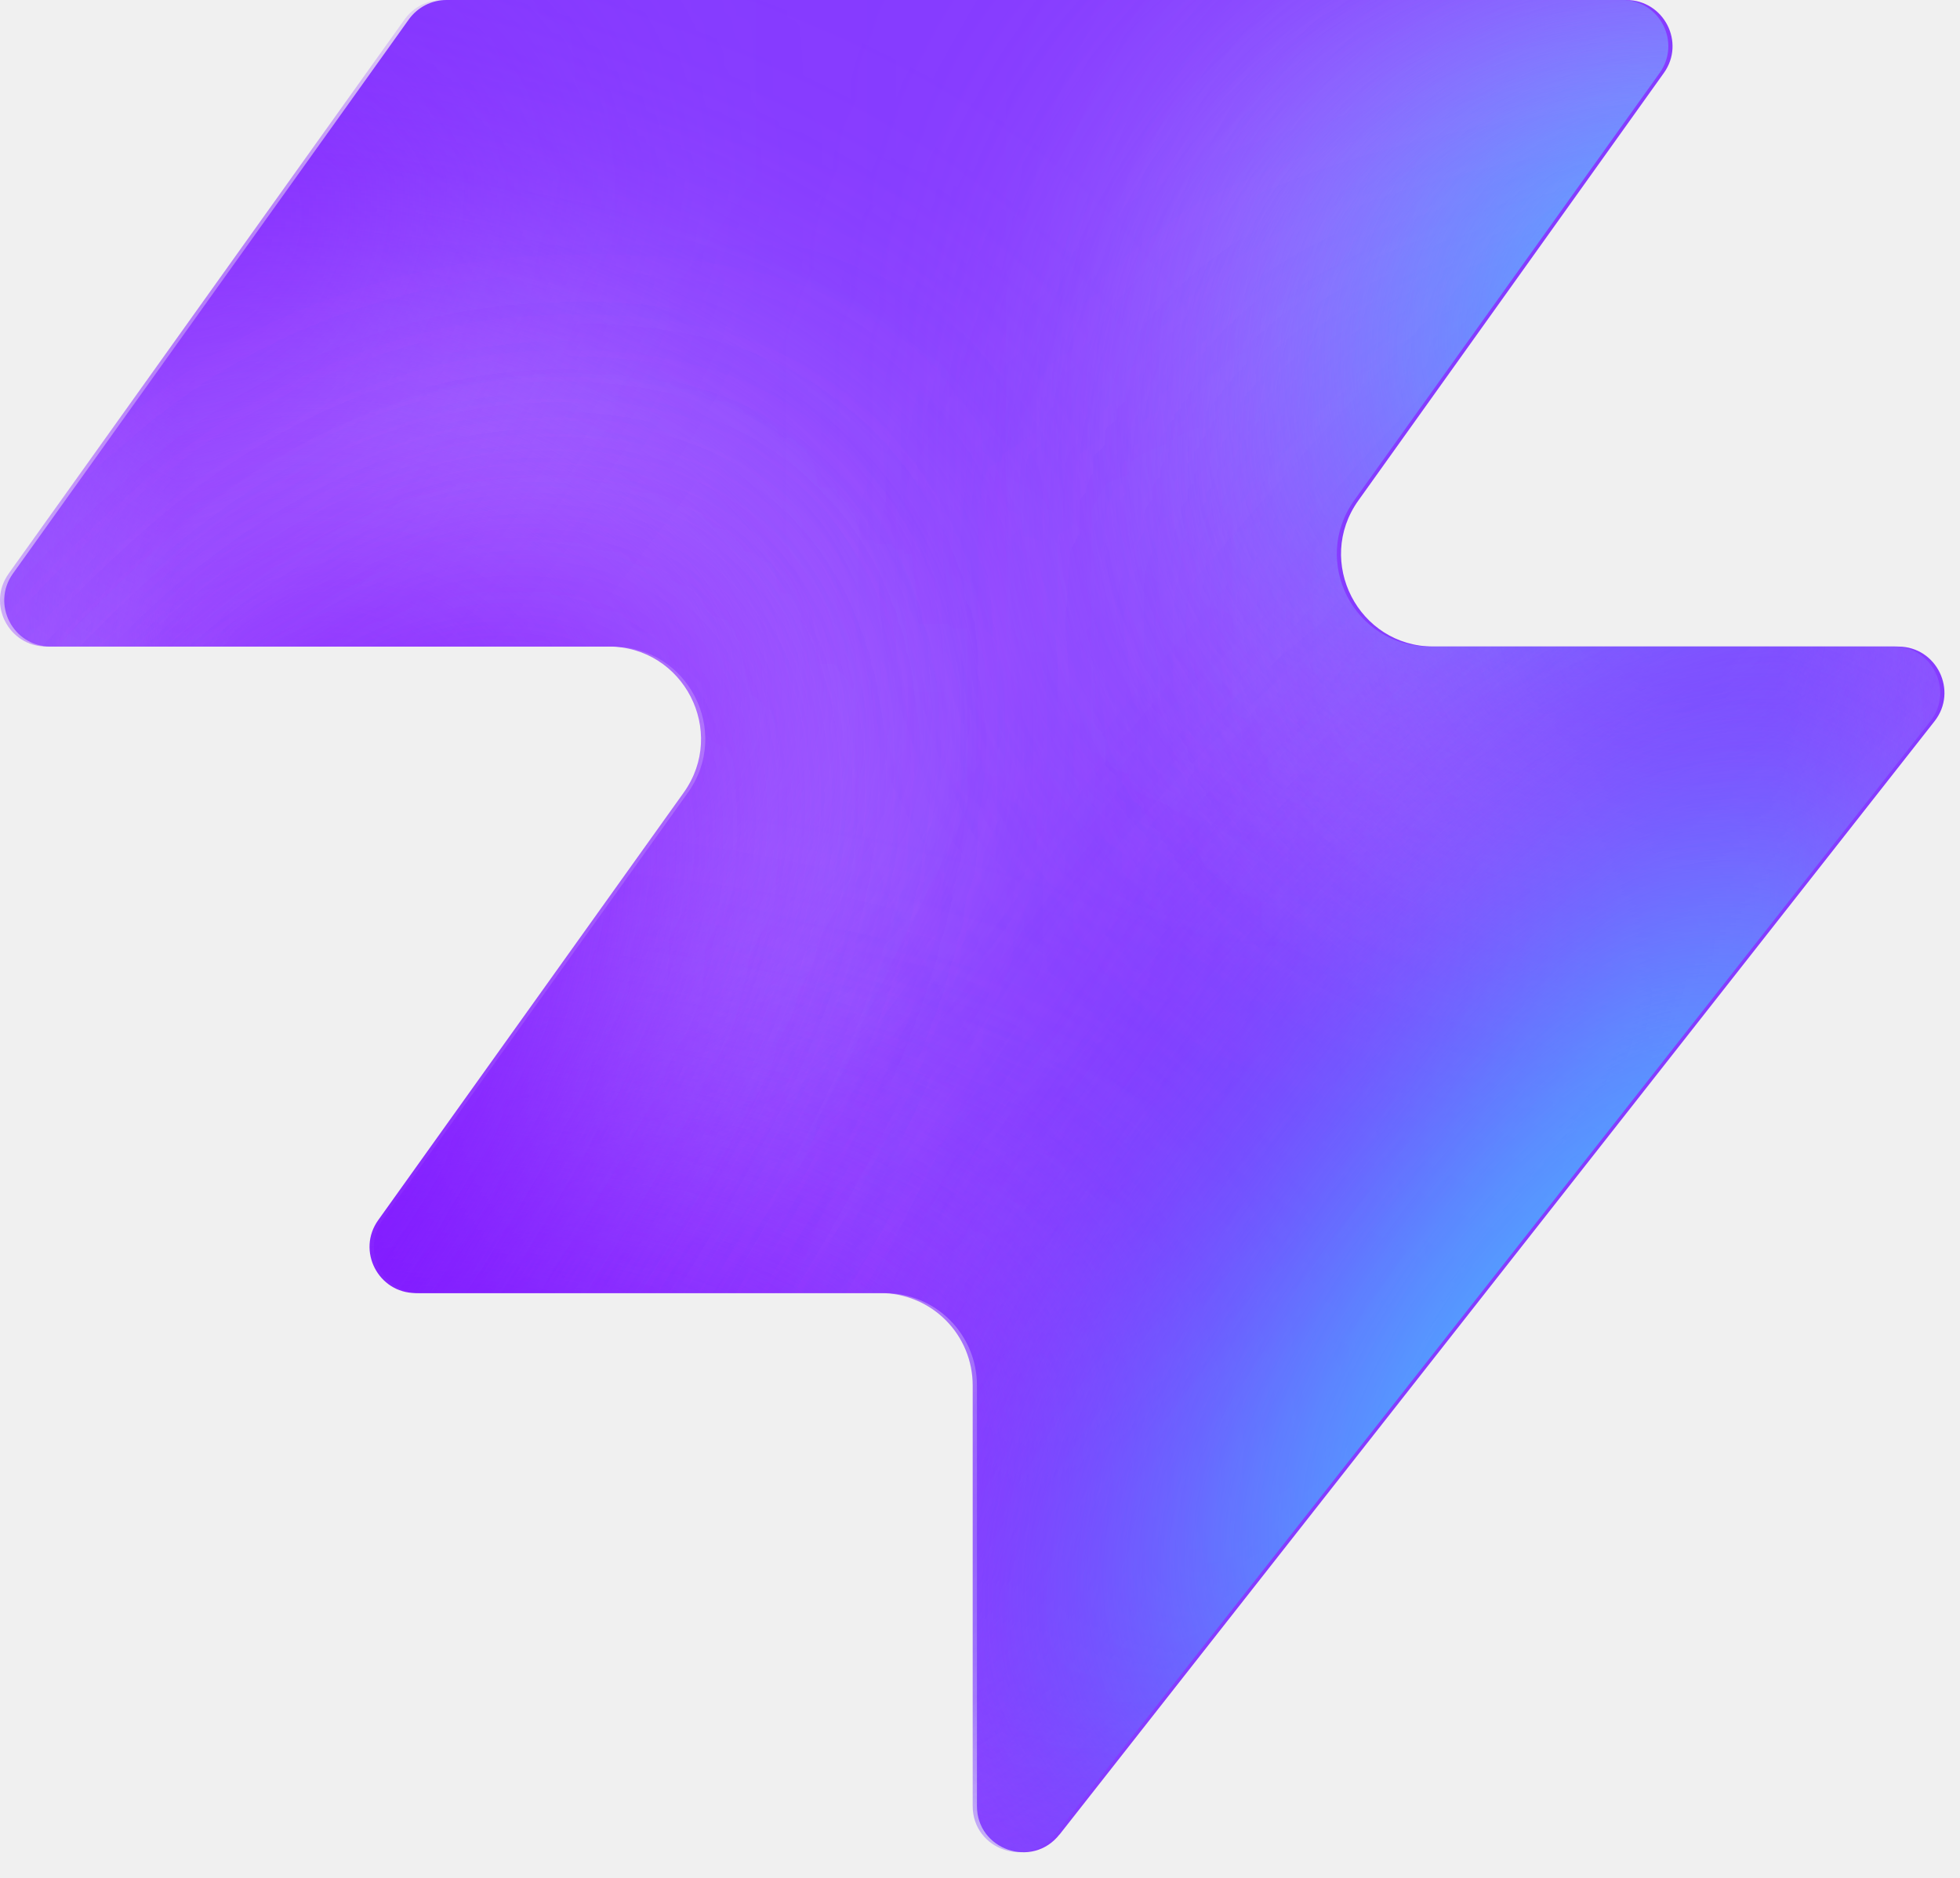
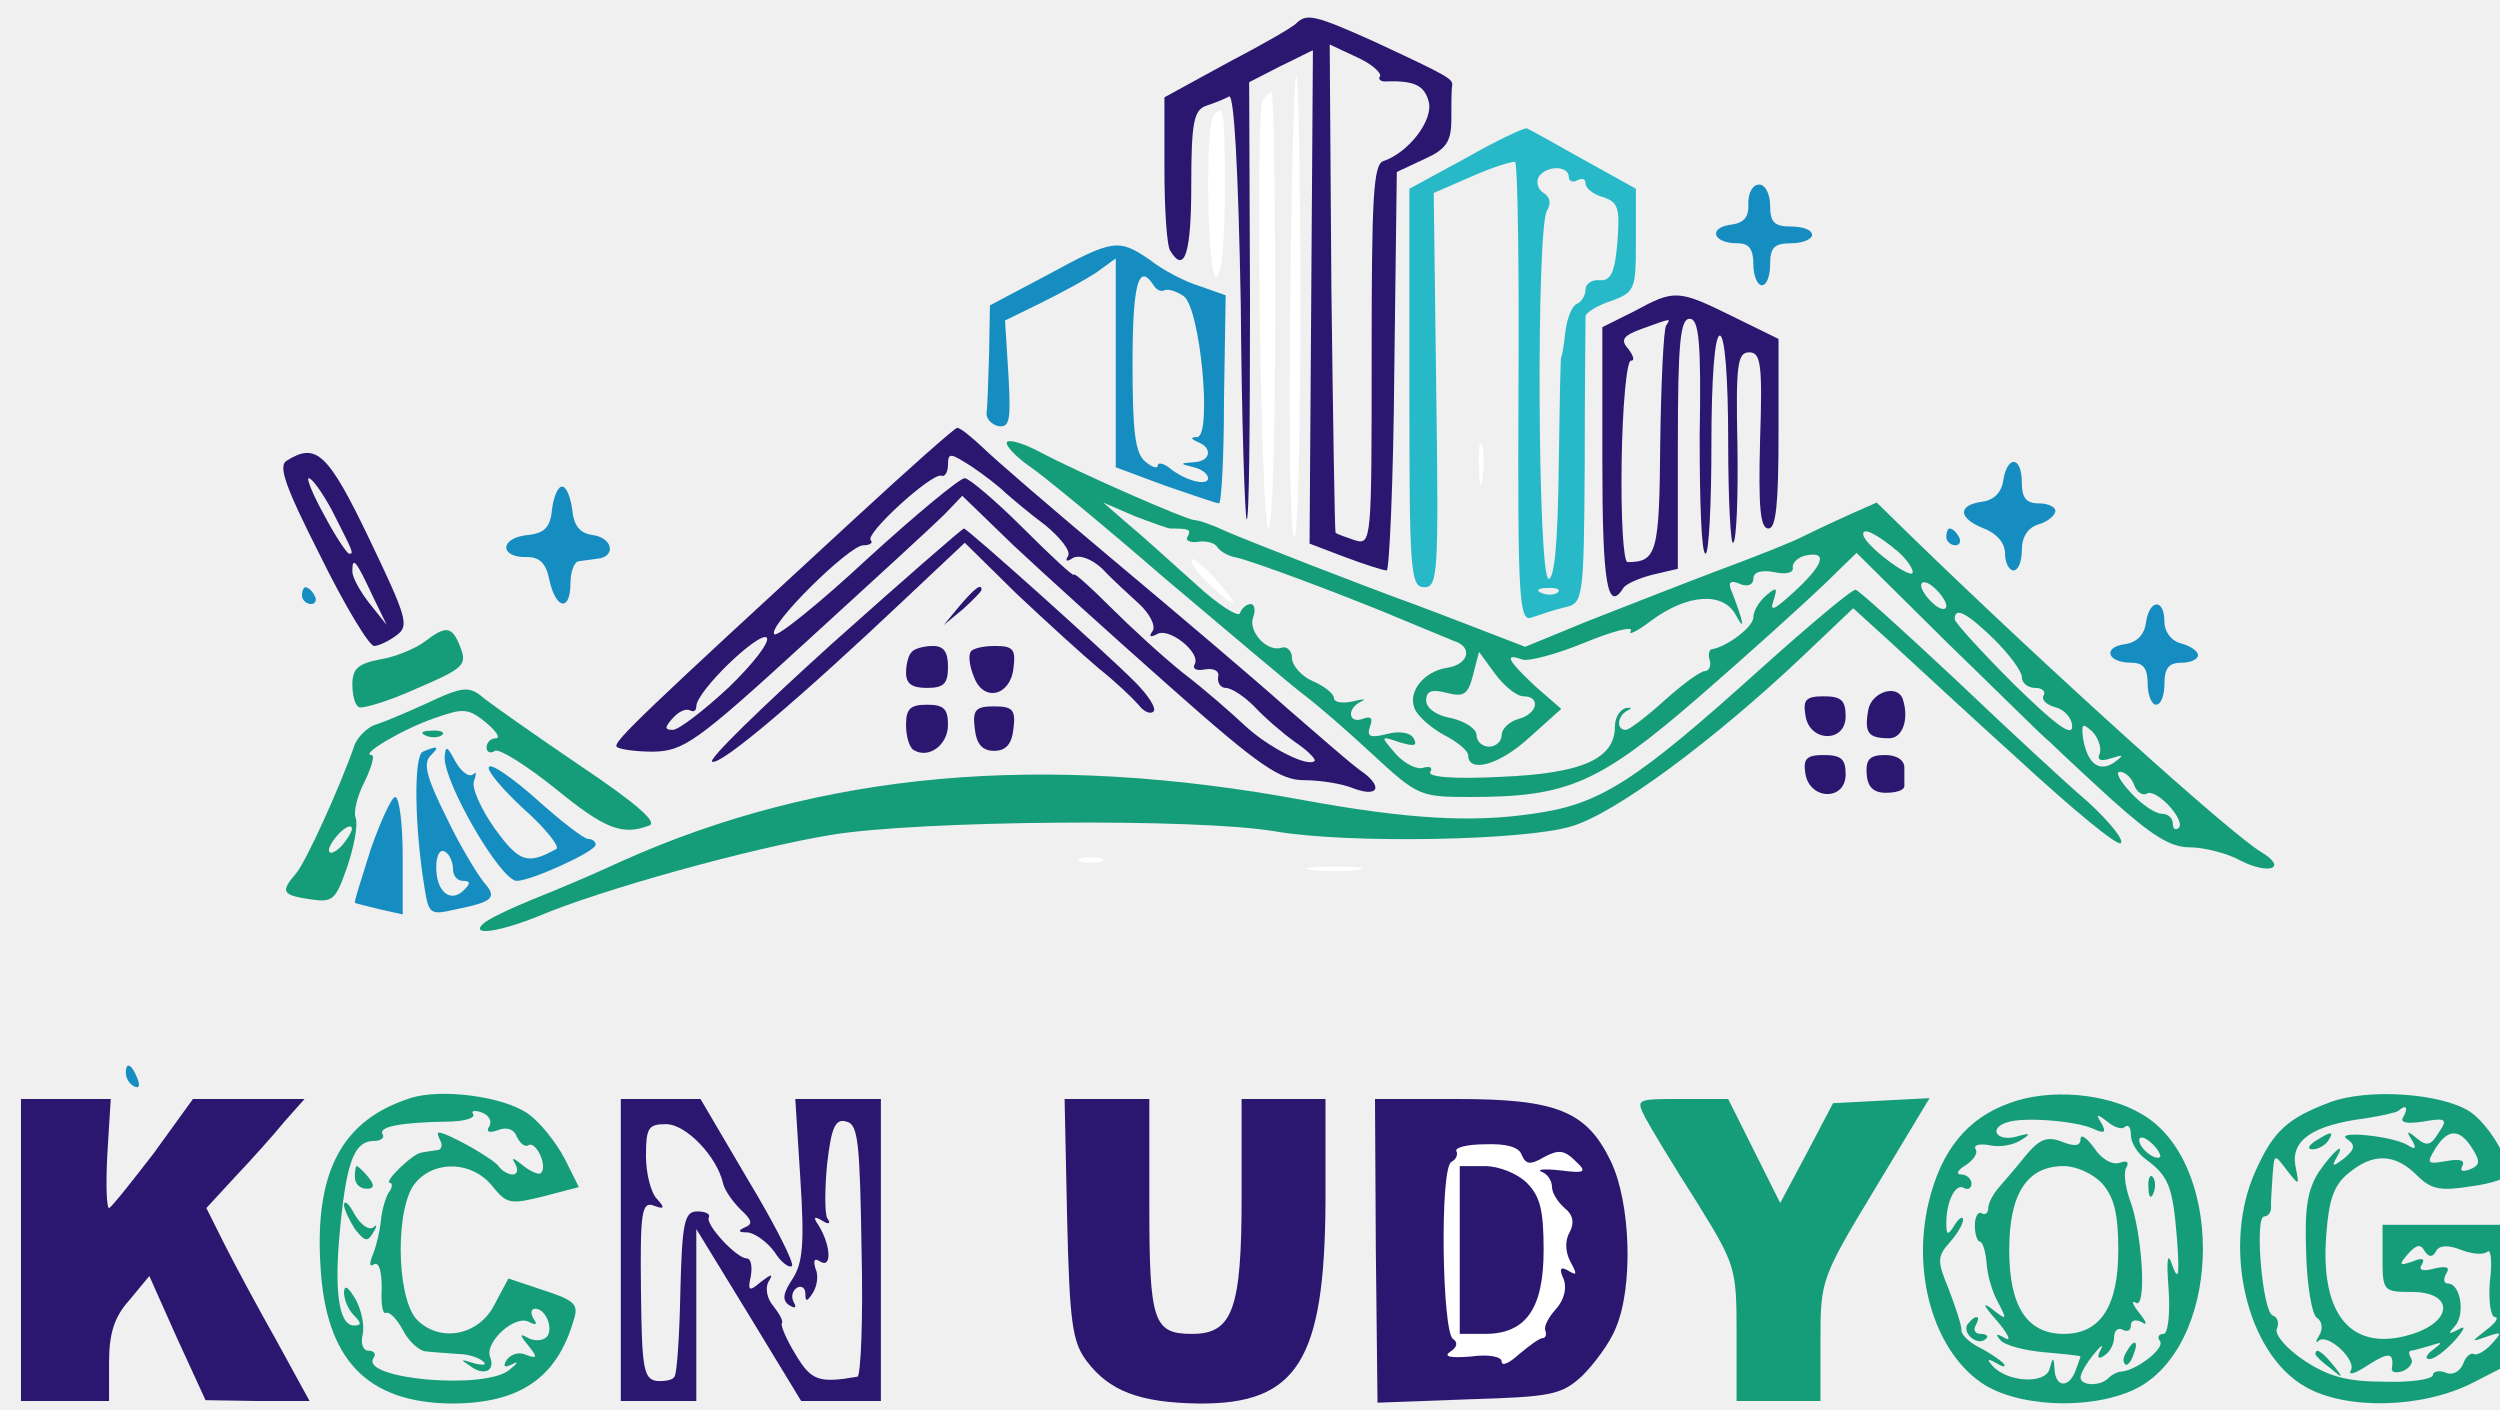
- <svg xmlns="http://www.w3.org/2000/svg" width="48" height="46" fill="none" viewBox="0 0 48 46">
-   <path fill="#863bff" d="M25.946 44.938c-.664.845-2.021.375-2.021-.698V33.937a2.26 2.26 0 0 0-2.262-2.262H10.287c-.92 0-1.456-1.04-.92-1.788l7.48-10.471c1.07-1.497 0-3.578-1.842-3.578H1.237c-.92 0-1.456-1.04-.92-1.788L10.013.474c.214-.297.556-.474.92-.474h28.894c.92 0 1.456 1.04.92 1.788l-7.48 10.471c-1.07 1.498 0 3.579 1.842 3.579h11.377c.943 0 1.473 1.088.89 1.83L25.947 44.94z" style="fill:#863bff;fill:color(display-p3 .525 .23 1);fill-opacity:1" />
-   <mask id="a" width="48" height="46" x="0" y="0" maskUnits="userSpaceOnUse" style="mask-type:alpha">
-     <path fill="#000" d="M25.842 44.938c-.664.844-2.021.375-2.021-.698V33.937a2.26 2.26 0 0 0-2.262-2.262H10.183c-.92 0-1.456-1.04-.92-1.788l7.48-10.471c1.07-1.498 0-3.579-1.842-3.579H1.133c-.92 0-1.456-1.04-.92-1.787L9.91.473c.214-.297.556-.474.92-.474h28.894c.92 0 1.456 1.04.92 1.788l-7.48 10.471c-1.07 1.498 0 3.578 1.842 3.578h11.377c.943 0 1.473 1.088.89 1.832L25.843 44.94z" style="fill:#000;fill-opacity:1" />
-   </mask>
-   <g mask="url(#a)">
-     <g filter="url(#b)">
-       <ellipse cx="5.508" cy="14.704" fill="#ede6ff" rx="5.508" ry="14.704" style="fill:#ede6ff;fill:color(display-p3 .927 .903 1);fill-opacity:1" transform="matrix(.00324 1 1 -.00324 -4.47 31.516)" />
-     </g>
-     <g filter="url(#c)">
-       <ellipse cx="10.399" cy="29.851" fill="#ede6ff" rx="10.399" ry="29.851" style="fill:#ede6ff;fill:color(display-p3 .927 .903 1);fill-opacity:1" transform="matrix(.00324 1 1 -.00324 -39.328 7.883)" />
-     </g>
-     <g filter="url(#d)">
-       <ellipse cx="5.508" cy="30.487" fill="#7e14ff" rx="5.508" ry="30.487" style="fill:#7e14ff;fill:color(display-p3 .492 .077 1);fill-opacity:1" transform="rotate(89.814 -25.913 -14.639)scale(1 -1)" />
-     </g>
-     <g filter="url(#e)">
-       <ellipse cx="5.508" cy="30.599" fill="#7e14ff" rx="5.508" ry="30.599" style="fill:#7e14ff;fill:color(display-p3 .492 .077 1);fill-opacity:1" transform="rotate(89.814 -32.644 -3.334)scale(1 -1)" />
-     </g>
-     <g filter="url(#f)">
-       <ellipse cx="5.508" cy="30.599" fill="#7e14ff" rx="5.508" ry="30.599" style="fill:#7e14ff;fill:color(display-p3 .492 .077 1);fill-opacity:1" transform="matrix(.00324 1 1 -.00324 -34.34 30.47)" />
-     </g>
-     <g filter="url(#g)">
-       <ellipse cx="14.072" cy="22.078" fill="#ede6ff" rx="14.072" ry="22.078" style="fill:#ede6ff;fill:color(display-p3 .927 .903 1);fill-opacity:1" transform="rotate(93.35 24.506 48.493)scale(-1 1)" />
-     </g>
-     <g filter="url(#h)">
-       <ellipse cx="3.47" cy="21.501" fill="#7e14ff" rx="3.47" ry="21.501" style="fill:#7e14ff;fill:color(display-p3 .492 .077 1);fill-opacity:1" transform="rotate(89.009 28.708 47.59)scale(-1 1)" />
-     </g>
-     <g filter="url(#i)">
-       <ellipse cx="3.47" cy="21.501" fill="#7e14ff" rx="3.47" ry="21.501" style="fill:#7e14ff;fill:color(display-p3 .492 .077 1);fill-opacity:1" transform="rotate(89.009 28.708 47.59)scale(-1 1)" />
-     </g>
-     <g filter="url(#j)">
-       <ellipse cx=".387" cy="8.972" fill="#7e14ff" rx="4.407" ry="29.108" style="fill:#7e14ff;fill:color(display-p3 .492 .077 1);fill-opacity:1" transform="rotate(39.51 .387 8.972)" />
-     </g>
-     <g filter="url(#k)">
-       <ellipse cx="47.523" cy="-6.092" fill="#7e14ff" rx="4.407" ry="29.108" style="fill:#7e14ff;fill:color(display-p3 .492 .077 1);fill-opacity:1" transform="rotate(37.892 47.523 -6.092)" />
-     </g>
-     <g filter="url(#l)">
-       <ellipse cx="41.412" cy="6.333" fill="#47bfff" rx="5.971" ry="9.665" style="fill:#47bfff;fill:color(display-p3 .28 .748 1);fill-opacity:1" transform="rotate(37.892 41.412 6.333)" />
-     </g>
-     <g filter="url(#m)">
-       <ellipse cx="-1.879" cy="38.332" fill="#7e14ff" rx="4.407" ry="29.108" style="fill:#7e14ff;fill:color(display-p3 .492 .077 1);fill-opacity:1" transform="rotate(37.892 -1.88 38.332)" />
-     </g>
-     <g filter="url(#n)">
-       <ellipse cx="-1.879" cy="38.332" fill="#7e14ff" rx="4.407" ry="29.108" style="fill:#7e14ff;fill:color(display-p3 .492 .077 1);fill-opacity:1" transform="rotate(37.892 -1.88 38.332)" />
-     </g>
-     <g filter="url(#o)">
-       <ellipse cx="35.651" cy="29.907" fill="#7e14ff" rx="4.407" ry="29.108" style="fill:#7e14ff;fill:color(display-p3 .492 .077 1);fill-opacity:1" transform="rotate(37.892 35.651 29.907)" />
-     </g>
-     <g filter="url(#p)">
-       <ellipse cx="38.418" cy="32.4" fill="#47bfff" rx="5.971" ry="15.297" style="fill:#47bfff;fill:color(display-p3 .28 .748 1);fill-opacity:1" transform="rotate(37.892 38.418 32.4)" />
-     </g>
+ <svg xmlns="http://www.w3.org/2000/svg" version="1.0" width="298" height="168" viewBox="68 52 298 168" preserveAspectRatio="xMidYMid meet">
+   <g transform="translate(0,262) scale(0.1,-0.1)" fill="#2B176F" stroke="none">
+     <path d="M2226 2073 c-4 -5 -41 -26 -83 -48 l-75 -41 0 -86 c0 -48 3 -92 7 -97 17 -28 25 -3 25 78 0 75 3 90 18 95 9 3 22 8 27 11 6 3 11 -84 14 -248 1 -138 5 -254 7 -256 3 -3 4 113 4 258 l-1 263 37 19 c21 10 38 19 39 19 0 0 -1 -132 -2 -294 l-2 -294 42 -16 c24 -9 46 -16 50 -16 3 0 8 107 9 238 l3 237 32 15 c27 12 33 21 33 48 0 17 0 35 1 40 1 8 -4 11 -92 52 -71 32 -81 34 -93 23z m99 -64 c-3 -3 1 -7 8 -6 33 1 45 -5 50 -24 6 -22 -24 -61 -54 -71 -12 -4 -14 -43 -14 -231 0 -222 0 -227 -20 -221 -11 4 -21 7 -23 9 -1 1 -3 133 -5 292 l-2 290 32 -15 c18 -8 30 -19 28 -23z" fill="#2B176F" />
+     <path d="M2218 1735 c-2 -151 0 -275 5 -275 4 0 7 124 7 275 0 151 -2 275 -5 275 -2 0 -6 -124 -7 -275z" fill="#FFFFFF" />
+     <path d="M2185 1980 c-9 -15 -2 -510 7 -510 5 0 8 117 8 260 0 143 -2 260 -4 260 -3 0 -8 -5 -11 -10z" fill="#FFFFFF" />
+     <path d="M2127 1963 c-11 -11 -8 -193 3 -193 6 0 10 40 10 100 0 100 -1 106 -13 93z" fill="#FFFFFF" />
+     <path d="M2428 1912 l-68 -37 0 -237 c0 -220 1 -238 18 -238 16 0 17 17 14 235 l-3 235 46 20 c25 11 48 18 51 17 3 -1 5 -125 4 -276 -1 -248 1 -273 16 -267 9 3 26 9 39 12 22 5 23 7 24 172 0 92 1 171 1 175 0 4 14 13 30 18 29 11 30 13 30 72 l0 62 -63 35 c-34 19 -64 36 -67 37 -3 1 -35 -14 -72 -35z m122 -23 c0 -5 5 -7 10 -4 6 3 10 2 10 -4 0 -5 9 -13 21 -16 18 -6 20 -13 17 -53 -3 -37 -8 -47 -21 -46 -9 1 -17 -4 -17 -11 0 -7 -5 -15 -10 -17 -6 -2 -12 -17 -14 -33 -2 -17 -4 -30 -5 -30 -1 0 -2 -60 -3 -132 -1 -88 -5 -133 -12 -133 -13 0 -15 418 -2 439 5 8 4 16 -4 21 -7 4 -9 13 -6 19 9 14 36 14 36 0z m-13 -495 c-3 -3 -12 -4 -19 -1 -8 3 -5 6 6 6 11 1 17 -2 13 -5z" fill="#28B9C9" />
+     <path d="M2764 1858 c1 -17 -5 -24 -22 -26 -26 -4 -20 -22 9 -22 14 0 19 -7 19 -25 0 -14 5 -25 10 -25 6 0 10 11 10 25 0 20 5 25 25 25 14 0 25 5 25 10 0 6 -11 10 -25 10 -20 0 -25 5 -25 25 0 14 -6 25 -13 25 -8 0 -13 -10 -13 -22z" fill="#168DC0" />
+     <path d="M1928 1772 l-68 -36 -1 -58 c-1 -32 -2 -64 -3 -70 -1 -7 6 -14 14 -16 14 -2 15 8 12 62 l-4 64 43 21 c24 12 54 28 67 37 l22 16 0 -124 0 -125 59 -22 c32 -11 61 -21 64 -21 3 0 6 56 6 124 l2 124 -31 11 c-17 5 -44 19 -59 31 -38 26 -44 25 -123 -18z m127 -12 c4 -6 9 -8 13 -6 4 2 14 -1 23 -7 20 -15 34 -167 16 -168 -8 0 -8 -2 1 -6 18 -7 15 -23 -5 -24 -17 -1 -17 -2 0 -6 9 -2 17 -8 17 -13 0 -10 -28 -3 -47 13 -7 5 -13 6 -13 2 0 -4 -7 -2 -15 5 -12 10 -15 36 -15 116 0 95 7 122 25 94z" fill="#168DC0" />
+     <path d="M2628 1729 l-38 -19 0 -160 c0 -145 6 -181 25 -151 3 5 19 12 35 16 l30 7 0 149 c0 121 3 149 14 149 11 0 14 -26 12 -140 0 -77 2 -140 7 -140 4 0 7 59 7 130 0 80 4 130 10 130 6 0 10 -49 10 -127 0 -69 3 -124 6 -120 4 3 6 56 5 117 -2 95 0 110 14 110 14 0 16 -14 13 -105 -2 -79 0 -105 10 -105 9 0 12 29 12 113 l0 113 -55 27 c-65 32 -69 32 -117 6z m38 -17 c-3 -5 -6 -68 -7 -140 -1 -131 -4 -142 -39 -142 -5 0 -8 54 -7 120 1 66 6 120 11 120 5 0 3 6 -3 14 -10 11 -6 16 16 24 36 13 35 13 29 4z" fill="#2B176F" />
+     <path d="M1699 1482 c-252 -232 -288 -266 -284 -272 2 -3 22 -6 44 -6 36 1 51 11 182 131 79 72 153 140 165 152 l21 22 61 -59 c34 -32 118 -108 187 -169 107 -95 131 -111 160 -111 18 0 45 -4 59 -10 30 -11 35 3 7 22 -10 7 -49 41 -87 74 -38 34 -130 112 -204 174 -74 62 -146 124 -159 137 -13 12 -26 23 -30 23 -3 0 -58 -49 -122 -108z m179 31 c8 -7 29 -25 48 -39 18 -15 31 -31 27 -37 -4 -6 -1 -7 6 -2 8 4 22 -1 35 -13 11 -12 31 -30 44 -42 12 -11 20 -26 16 -32 -5 -7 -3 -8 5 -4 14 9 53 -22 45 -36 -3 -5 2 -8 12 -6 11 2 18 -2 16 -9 -1 -7 3 -13 9 -13 7 0 22 -10 34 -22 12 -13 34 -32 48 -42 15 -10 26 -21 24 -23 -8 -8 -55 16 -83 42 -16 15 -49 44 -74 63 -25 20 -64 56 -87 79 -24 24 -43 41 -43 38 0 -3 -27 22 -60 55 -33 33 -65 60 -70 60 -6 0 -58 -43 -116 -96 -57 -53 -108 -94 -111 -90 -9 9 89 106 106 106 8 0 12 3 9 6 -8 7 72 80 84 77 4 -2 8 4 8 13 0 15 3 14 28 -2 15 -10 33 -24 40 -31z m-329 -232 c-30 -28 -60 -51 -67 -51 -10 0 -10 3 0 14 7 8 16 12 21 9 4 -2 7 0 7 5 0 18 75 90 84 82 4 -5 -16 -31 -45 -59z" fill="#2B176F" />
+     <path d="M1880 1572 c0 -5 12 -17 26 -27 14 -9 87 -69 162 -134 76 -64 150 -127 166 -139 16 -12 53 -44 83 -72 53 -49 56 -50 116 -50 116 0 153 16 273 120 60 52 126 112 148 133 l39 38 109 -108 c61 -59 115 -113 122 -118 6 -6 39 -37 73 -68 48 -43 70 -57 93 -57 17 0 45 -7 61 -16 34 -17 56 -9 25 10 -35 20 -251 215 -415 374 l-44 43 -36 -16 c-20 -9 -43 -20 -53 -25 -9 -5 -54 -23 -100 -40 -45 -17 -116 -45 -157 -61 l-73 -30 -57 22 c-31 12 -65 25 -76 29 -61 22 -194 74 -222 86 -17 8 -34 14 -39 14 -9 0 -135 55 -186 82 -21 11 -38 15 -38 10z m195 -102 c22 0 25 -1 21 -9 -4 -5 2 -8 11 -7 10 2 21 -1 24 -6 3 -5 12 -10 20 -12 16 -2 143 -50 204 -76 22 -9 48 -20 58 -24 23 -7 18 -28 -8 -32 -27 -4 -47 -28 -39 -48 3 -9 19 -23 35 -32 16 -8 29 -19 29 -24 0 -22 37 -12 72 20 l39 35 -31 27 c-32 30 -38 40 -16 32 7 -3 41 6 75 20 34 14 58 20 55 14 -4 -6 7 -1 24 12 43 32 86 35 101 7 12 -22 9 -8 -4 26 -6 13 -3 16 9 11 9 -4 16 -1 16 6 0 8 9 11 25 8 13 -3 23 -1 22 5 -1 6 6 13 16 15 26 5 21 -11 -15 -44 -23 -21 -29 -24 -24 -10 5 16 4 17 -9 6 -8 -7 -15 -18 -15 -26 0 -11 -31 -35 -50 -38 -3 -1 -4 -7 -2 -13 2 -7 -1 -13 -6 -13 -5 0 -27 -16 -48 -35 -21 -19 -42 -35 -46 -35 -12 0 -10 17 2 23 6 3 5 4 -2 3 -7 -2 -13 -11 -13 -22 0 -39 -40 -56 -136 -60 -58 -3 -88 0 -84 6 3 5 0 7 -8 5 -7 -3 -22 4 -33 16 -19 22 -19 22 5 14 17 -5 21 -4 16 5 -4 7 -17 9 -32 5 -20 -5 -24 -3 -20 9 4 10 1 13 -9 9 -17 -6 -19 13 -1 21 6 3 2 3 -10 0 -13 -3 -23 -1 -23 4 0 5 -11 14 -25 20 -14 6 -25 19 -25 28 0 8 -6 14 -12 12 -18 -6 -41 20 -34 37 3 8 1 15 -3 15 -5 0 -11 -5 -13 -11 -2 -5 -26 10 -53 35 -28 25 -63 57 -80 71 l-30 26 37 -16 c21 -8 40 -15 43 -15z m868 -28 c9 -8 17 -19 17 -24 0 -11 -59 33 -59 45 -1 9 16 1 42 -21z m57 -64 c0 -6 -7 -5 -15 2 -8 7 -15 17 -15 22 0 6 7 5 15 -2 8 -7 15 -17 15 -22z m57 -40 c18 -18 33 -38 33 -45 0 -7 7 -13 16 -13 8 0 13 -4 10 -9 -3 -5 3 -11 14 -14 11 -3 20 -13 20 -23 0 -13 -21 3 -70 51 -38 38 -70 73 -70 77 0 15 14 8 47 -24z m-561 -68 c21 0 17 -21 -6 -27 -11 -3 -20 -12 -20 -19 0 -8 -7 -14 -15 -14 -8 0 -15 6 -15 14 0 7 -13 16 -30 20 -18 3 -30 12 -30 21 0 11 6 14 25 9 20 -5 25 -2 31 22 l7 27 19 -26 c11 -15 26 -27 34 -27z m687 -68 c-4 -8 1 -10 13 -6 16 5 16 4 4 -5 -18 -12 -32 -1 -37 29 -2 17 -1 19 11 8 7 -7 11 -19 9 -26z m41 -38 c3 -8 10 -13 15 -10 11 7 47 -32 38 -41 -4 -3 -7 -1 -7 5 0 7 -6 12 -13 12 -8 0 -24 11 -37 25 -13 14 -19 25 -13 25 6 0 14 -7 17 -16z" fill="#159C79" />
+     <path d="M2100 1432 c0 -5 11 -19 25 -32 14 -13 25 -21 25 -18 0 3 -11 17 -25 32 -14 15 -25 23 -25 18z" fill="#FFFFFF" />
+     <path d="M2443 1545 c0 -22 2 -30 4 -17 2 12 2 30 0 40 -3 9 -5 -1 -4 -23z" fill="#FFFFFF" />
+     <path d="M1022 1551 c-11 -6 -2 -31 40 -114 29 -59 58 -107 64 -107 5 0 18 6 27 13 15 11 12 21 -33 115 -49 102 -63 115 -98 93z m53 -58 c27 -53 27 -53 21 -53 -2 0 -16 20 -29 45 -14 25 -22 45 -19 45 4 0 16 -17 27 -37z m49 -103 l17 -35 -20 25 c-11 14 -21 31 -21 39 0 18 4 14 24 -29z" fill="#2B176F" />
+     <path d="M3068 1528 c-2 -15 -11 -24 -25 -26 -30 -4 -29 -20 2 -32 15 -6 25 -17 25 -30 0 -11 5 -20 10 -20 6 0 10 11 10 24 0 16 7 27 20 31 11 3 20 11 20 16 0 5 -9 9 -20 9 -15 0 -20 7 -20 25 0 31 -17 33 -22 3z" fill="#168DC0" />
+     <path d="M1338 1493 c-2 -22 -9 -29 -31 -31 -32 -4 -31 -27 1 -26 15 0 23 -7 27 -28 8 -35 25 -37 25 -3 0 14 5 26 10 26 6 1 15 2 22 3 22 2 19 24 -4 28 -17 2 -24 11 -26 31 -2 15 -7 27 -12 27 -5 0 -10 -12 -12 -27z" fill="#168DC0" />
+     <path d="M1672 1333 c-84 -76 -149 -139 -143 -141 11 -4 104 75 233 197 l68 64 62 -61 c35 -33 79 -73 98 -89 19 -15 40 -35 47 -43 6 -8 14 -12 18 -8 4 3 -6 19 -22 35 -38 38 -200 183 -204 183 -2 0 -73 -62 -157 -137z" fill="#2B176F" />
+     <path d="M3000 1460 c0 -5 5 -10 11 -10 5 0 7 5 4 10 -3 6 -8 10 -11 10 -2 0 -4 -4 -4 -10z" fill="#168DC0" />
+     <path d="M1040 1390 c0 -5 5 -10 11 -10 5 0 7 5 4 10 -3 6 -8 10 -11 10 -2 0 -4 -4 -4 -10z" fill="#168DC0" />
+     <path d="M1824 1378 l-19 -23 23 19 c12 11 22 21 22 23 0 8 -8 2 -26 -19z" fill="#2B176F" />
+     <path d="M2780 1304 c-152 -137 -193 -163 -273 -174 -74 -11 -151 -6 -272 16 -312 58 -577 34 -815 -73 -30 -14 -77 -34 -105 -45 -27 -11 -54 -24 -59 -29 -16 -15 19 -10 66 9 73 31 252 81 350 97 104 17 435 20 528 4 87 -15 298 -11 353 6 52 15 169 102 274 201 l62 59 44 -40 c24 -22 94 -87 156 -143 62 -57 115 -101 119 -97 4 4 -14 26 -39 49 -26 22 -97 88 -158 146 -62 58 -115 106 -119 107 -4 1 -54 -41 -112 -93z" fill="#159C79" />
+     <path d="M3238 1358 c-2 -15 -11 -24 -26 -26 -26 -4 -20 -22 9 -22 14 0 19 -7 19 -25 0 -14 5 -25 10 -25 6 0 10 11 10 25 0 18 5 25 20 25 11 0 20 4 20 9 0 5 -9 11 -20 14 -12 3 -20 14 -20 26 0 28 -18 27 -22 -1z" fill="#168DC0" />
+     <path d="M1186 1335 c-11 -8 -34 -18 -53 -21 -26 -5 -33 -11 -33 -30 0 -12 3 -25 8 -27 4 -2 35 7 68 22 56 24 61 28 53 49 -10 26 -17 27 -43 7z" fill="#159C79" />
+     <path d="M1767 1323 c-4 -3 -7 -15 -7 -25 0 -13 7 -18 25 -18 20 0 25 5 25 25 0 18 -5 25 -18 25 -10 0 -22 -3 -25 -7z" fill="#2B176F" />
+     <path d="M1837 1323 c-3 -5 -1 -18 4 -30 11 -30 43 -23 47 10 3 23 0 27 -22 27 -14 0 -27 -3 -29 -7z" fill="#2B176F" />
+     <path d="M1185 1260 c-22 -10 -48 -21 -58 -24 -9 -3 -20 -14 -24 -23 -16 -47 -58 -140 -70 -154 -19 -22 -17 -26 17 -31 27 -4 30 -1 44 39 8 24 13 50 10 58 -3 7 2 27 11 44 8 17 12 31 8 31 -15 0 37 31 75 44 34 12 40 12 61 -5 13 -11 18 -19 12 -19 -6 0 -11 -5 -11 -11 0 -5 4 -8 10 -4 5 3 37 -17 72 -45 60 -49 80 -56 112 -44 10 4 -15 26 -82 71 -53 36 -104 72 -113 79 -20 17 -25 17 -74 -6z m-95 -165 c-7 -9 -15 -13 -17 -11 -6 6 20 36 26 30 2 -2 -2 -10 -9 -19z" fill="#159C79" />
+     <path d="M2907 1254 c-5 -28 0 -34 25 -34 16 0 24 23 16 47 -7 18 -37 8 -41 -13z" fill="#2B176F" />
+     <path d="M2832 1248 c4 -33 48 -34 48 -2 0 19 -5 24 -26 24 -21 0 -25 -4 -22 -22z" fill="#2B176F" />
+     <path d="M1760 1236 c0 -14 4 -27 9 -30 18 -11 41 6 41 30 0 19 -5 24 -25 24 -20 0 -25 -5 -25 -24z" fill="#2B176F" />
+     <path d="M1842 1231 c2 -18 9 -26 23 -26 14 0 21 8 23 26 3 23 -1 27 -23 27 -22 0 -26 -4 -23 -27z" fill="#2B176F" />
+     <path d="M1188 1223 c7 -3 16 -2 19 1 4 3 -2 6 -13 5 -11 0 -14 -3 -6 -6z" fill="#159C79" />
+     <path d="M1184 1204 c-11 -5 -10 -89 2 -162 5 -32 7 -33 37 -26 45 9 50 14 34 32 -8 10 -29 44 -45 78 -23 46 -28 64 -19 73 11 11 10 13 -9 5z m36 -140 c0 -8 5 -14 12 -14 9 0 9 -3 1 -11 -16 -16 -33 -2 -33 27 0 14 4 22 10 19 6 -3 10 -13 10 -21z" fill="#168DC0" />
+     <path d="M1210 1197 c0 -32 67 -147 86 -147 17 0 94 35 94 43 0 4 -4 7 -9 7 -5 0 -32 21 -60 46 -29 26 -55 44 -58 40 -4 -3 15 -26 41 -50 27 -24 44 -46 39 -48 -34 -19 -44 -16 -73 24 -17 24 -28 49 -25 57 3 9 3 12 -1 8 -5 -4 -14 3 -21 15 -10 19 -12 20 -13 5z" fill="#168DC0" />
+     <path d="M2832 1178 c5 -32 48 -33 48 -1 0 18 -5 23 -26 23 -20 0 -25 -4 -22 -22z" fill="#2B176F" />
+     <path d="M2905 1178 c1 -16 8 -23 23 -23 12 0 22 3 22 8 0 4 0 14 0 22 0 9 -9 15 -23 15 -18 0 -23 -5 -22 -22z" fill="#2B176F" />
+     <path d="M1122 1088 c-11 -35 -20 -63 -19 -64 1 -1 14 -4 30 -8 l27 -6 0 70 c0 38 -4 70 -9 70 -4 0 -17 -28 -29 -62z" fill="#168DC0" />
+     <path d="M1968 1073 c6 -2 18 -2 25 0 6 3 1 5 -13 5 -14 0 -19 -2 -12 -5z" fill="#FFFFFF" />
+     <path d="M2243 1063 c15 -2 39 -2 55 0 15 2 2 4 -28 4 -30 0 -43 -2 -27 -4z" fill="#FFFFFF" />
+     <path d="M830 821 c0 -6 4 -13 10 -16 6 -3 7 1 4 9 -7 18 -14 21 -14 7z" fill="#168DC0" />
+     <path d="M1169 791 c-81 -26 -114 -87 -107 -200 6 -111 55 -163 156 -164 81 0 126 30 146 100 6 18 1 23 -36 35 l-42 14 -16 -30 c-19 -39 -67 -47 -94 -18 -24 28 -25 136 0 163 24 27 68 24 91 -5 17 -21 21 -22 61 -12 l42 11 -17 34 c-10 19 -29 43 -43 53 -29 21 -104 31 -141 19z m94 -34 c-4 -6 0 -8 11 -4 10 4 19 1 22 -8 4 -8 10 -13 14 -10 9 5 23 -25 15 -33 -2 -3 -12 1 -22 9 -11 9 -14 10 -9 2 4 -7 3 -13 -3 -13 -5 0 -12 4 -16 9 -5 9 -62 41 -72 41 -2 0 -1 -4 2 -10 3 -5 1 -11 -4 -11 -6 -1 -15 -2 -19 -3 -10 -1 -46 -36 -37 -36 3 0 3 -6 -2 -12 -4 -7 -8 -22 -9 -33 -1 -11 -5 -29 -9 -39 -5 -12 -5 -17 1 -13 6 3 9 -9 9 -28 -1 -19 1 -32 5 -30 4 2 13 -7 20 -20 7 -14 20 -26 29 -26 9 -1 26 -2 38 -3 12 0 25 -5 29 -9 5 -4 0 -5 -11 -2 -16 5 -17 5 -5 -3 17 -13 31 -6 24 11 -6 18 31 51 47 41 8 -4 10 -3 5 4 -4 7 -3 12 2 12 14 0 23 -28 12 -35 -6 -4 -16 -3 -22 1 -9 5 -8 2 1 -9 12 -15 12 -17 -2 -12 -8 4 -18 1 -23 -6 -5 -8 -3 -10 7 -5 8 4 6 1 -4 -7 -29 -24 -177 -11 -162 14 4 5 1 9 -6 9 -6 0 -9 8 -7 18 3 11 -1 30 -8 43 -9 15 -13 18 -14 9 0 -9 5 -21 12 -28 9 -9 9 -12 0 -12 -17 0 -23 36 -18 100 8 93 17 120 42 120 8 0 13 4 10 8 -5 9 21 14 76 15 20 0 35 4 32 9 -3 4 2 5 10 2 9 -3 13 -11 9 -17z" fill="#159C79" />
+     <path d="M1103 697 c0 -8 6 -14 14 -14 9 0 10 4 2 14 -6 7 -12 13 -14 13 -1 0 -2 -6 -2 -13z" fill="#159C79" />
+     <path d="M1090 664 c0 -5 6 -18 13 -29 12 -15 15 -16 22 -4 5 8 4 10 0 6 -5 -4 -15 3 -22 15 -7 13 -12 18 -13 12z" fill="#159C79" />
+     <path d="M3075 785 c-50 -18 -81 -56 -96 -118 -21 -88 8 -181 67 -218 48 -29 140 -29 188 0 96 60 96 267 -1 323 -42 25 -110 31 -158 13z m99 -30 c15 -7 17 -5 11 6 -7 11 -6 12 7 2 8 -7 18 -10 21 -6 4 3 7 -1 7 -10 0 -9 8 -22 18 -29 27 -20 32 -32 37 -95 3 -42 2 -51 -5 -33 -6 19 -8 12 -5 -27 2 -31 -1 -53 -6 -53 -6 0 -8 -4 -4 -9 5 -9 -29 -35 -47 -36 -3 0 -10 -3 -14 -7 -10 -11 -34 -10 -34 0 0 5 7 17 16 28 8 10 12 13 8 5 -5 -9 -3 -12 4 -7 7 4 12 14 12 22 0 8 5 12 10 9 6 -3 10 -1 10 5 0 6 5 8 13 4 7 -5 6 0 -3 11 -8 10 -10 16 -4 12 13 -8 8 84 -8 125 -5 15 -7 32 -3 37 3 6 0 8 -8 5 -9 -3 -22 4 -31 18 -9 12 -16 17 -16 10 0 -8 -7 -9 -22 -3 -18 7 -27 3 -43 -16 -11 -14 -26 -31 -32 -38 -7 -8 -13 -19 -13 -25 0 -6 -4 -9 -8 -6 -4 2 -8 -4 -8 -15 0 -10 3 -19 6 -19 3 0 7 -11 8 -26 1 -14 7 -35 14 -47 11 -21 10 -21 -8 -7 -12 9 -9 3 6 -14 14 -16 18 -26 10 -21 -11 6 -12 5 -5 -3 6 -6 29 -12 53 -14 23 -2 42 -4 42 -5 0 -1 -3 -8 -6 -17 -8 -21 -24 -20 -25 2 -1 15 -2 15 -6 0 -5 -18 -50 -16 -68 4 -7 8 -6 9 5 3 8 -5 12 -5 8 0 -4 4 -17 13 -29 19 -12 6 -22 16 -21 21 0 6 -7 27 -15 48 -14 34 -14 39 1 56 9 10 16 22 16 27 0 5 -5 2 -10 -6 -8 -13 -10 -13 -10 2 0 26 11 48 21 42 5 -3 9 0 9 5 0 6 -6 11 -12 11 -7 0 -5 5 5 11 9 6 15 14 12 19 -3 5 4 7 16 5 12 -3 29 0 38 6 13 8 11 9 -6 4 -23 -6 -33 10 -11 17 19 7 81 2 102 -7z m81 -34 c-6 -5 -25 10 -25 20 0 5 6 4 14 -3 8 -7 12 -15 11 -17z m-69 -32 c14 -16 19 -36 19 -79 0 -67 -21 -100 -65 -100 -44 0 -65 33 -65 100 0 67 21 100 65 100 15 0 35 -9 46 -21z" fill="#159C79" />
+     <path d="M3241 684 c0 -11 3 -14 6 -6 3 7 2 16 -1 19 -3 4 -6 -2 -5 -13z" fill="#159C79" />
+     <path d="M3025 521 c-6 -11 13 -26 22 -17 4 3 1 6 -6 6 -7 0 -9 5 -6 10 3 6 4 10 1 10 -3 0 -7 -4 -11 -9z" fill="#159C79" />
+     <path d="M3215 489 c-4 -6 -5 -12 -2 -15 2 -3 7 2 10 11 7 17 1 20 -8 4z" fill="#159C79" />
+     <path d="M3457 786 c-50 -19 -67 -34 -88 -81 -41 -89 -12 -218 59 -258 48 -28 140 -26 200 5 l47 24 3 82 3 82 -81 0 -80 0 0 -40 c0 -39 1 -40 35 -40 49 0 50 -34 1 -50 -72 -23 -111 21 -103 119 3 41 9 59 27 73 29 24 55 23 81 -3 17 -17 28 -19 65 -13 24 3 44 10 44 15 0 20 -25 60 -46 74 -34 22 -122 28 -167 11z m88 -17 c-5 -7 3 -9 23 -6 28 5 30 3 19 -13 -9 -15 -14 -17 -26 -7 -12 10 -13 9 -6 -2 6 -10 4 -12 -5 -6 -18 11 -89 18 -72 7 10 -7 9 -12 -4 -23 -12 -9 -15 -10 -10 -1 14 24 -2 11 -20 -15 -14 -22 -17 -44 -15 -98 1 -38 7 -73 13 -76 6 -4 7 -13 3 -20 -5 -8 -5 -11 -1 -7 11 9 46 -24 38 -36 -3 -6 6 -3 21 7 25 16 31 15 28 -5 0 -4 6 -5 14 -2 8 4 12 10 9 15 -3 5 -3 9 0 9 2 0 13 3 23 6 15 5 15 4 3 -5 -8 -6 -10 -11 -4 -11 6 0 19 10 30 22 12 14 14 19 4 13 -12 -6 -12 -5 -4 4 13 14 7 51 -8 51 -5 0 -6 5 -2 12 5 8 0 9 -14 6 -14 -4 -20 -2 -15 5 4 7 0 8 -12 3 -15 -5 -16 -4 -5 9 10 11 15 13 20 4 5 -8 10 -8 14 0 4 7 15 7 30 1 13 -5 27 -6 31 -2 4 4 6 -12 3 -35 -2 -24 1 -43 6 -43 5 0 1 -7 -10 -15 -19 -15 -19 -15 1 -8 17 6 18 5 5 -9 -8 -9 -18 -14 -21 -12 -4 2 -10 -3 -13 -12 -4 -9 -13 -14 -21 -10 -8 3 -15 1 -15 -3 0 -5 -26 -9 -57 -8 -45 0 -67 6 -96 25 -21 14 -36 31 -33 38 3 7 1 14 -5 16 -12 4 -22 118 -10 118 5 0 9 6 8 13 0 6 1 23 2 37 2 25 2 25 17 5 15 -19 15 -19 10 6 -5 30 21 48 84 56 19 3 37 7 39 9 9 8 12 4 6 -7z m82 -38 c10 -16 9 -20 -3 -25 -9 -3 -12 -2 -9 4 4 7 -3 9 -19 6 -23 -4 -24 -3 -13 15 15 24 29 24 44 0z" fill="#159C79" />
+     <path d="M3440 740 c-9 -6 -10 -10 -3 -10 6 0 15 5 18 10 8 12 4 12 -15 0z" fill="#159C79" />
+     <path d="M3440 486 c-0 -2 8 -10 18 -17 15 -13 16 -12 3 4 -13 16 -21 21 -21 13z" fill="#159C79" />
+     <path d="M705 610 l0 -180 53 0 52 0 0 46 c0 34 6 54 24 74 l24 29 33 -74 34 -74 62 -1 62 0 -40 73 c-22 39 -50 91 -62 115 l-21 42 35 38 c19 20 45 49 58 65 l24 27 -66 0 -67 0 -47 -65 c-27 -35 -50 -64 -53 -65 -3 0 -4 29 -2 65 l4 65 -53 0 -54 0 0 -180z" fill="#2B176F" />
+     <path d="M1420 610 l0 -180 45 0 45 0 0 102 0 103 63 -103 62 -102 48 0 47 0 0 180 0 180 -51 0 -51 0 6 -95 c5 -77 3 -100 -9 -119 -12 -18 -13 -26 -4 -32 7 -4 9 -3 5 4 -3 6 -2 13 4 17 5 3 10 0 10 -7 0 -10 2 -10 9 1 5 8 7 21 3 29 -3 10 -1 13 6 8 14 -8 12 20 -2 43 -7 10 -6 12 4 6 8 -5 11 -4 6 3 -3 6 -3 35 0 65 5 44 10 54 23 50 14 -3 16 -25 18 -154 2 -82 -1 -150 -5 -150 -46 -8 -55 -5 -74 27 -11 18 -18 35 -16 37 2 2 -3 11 -10 20 -8 9 -10 22 -6 29 6 10 4 10 -9 0 -14 -12 -16 -11 -12 7 2 12 0 21 -5 21 -12 0 -50 41 -45 49 2 4 -4 7 -14 7 -15 0 -18 -13 -20 -95 -1 -53 -4 -98 -7 -102 -2 -4 -12 -6 -22 -5 -15 3 -17 16 -18 109 -1 92 1 105 15 100 13 -5 14 -3 4 8 -7 7 -13 30 -13 51 0 34 3 38 24 38 24 0 61 -39 68 -71 2 -8 11 -21 21 -31 13 -12 15 -17 5 -21 -9 -4 -8 -6 3 -6 9 -1 23 -11 32 -23 8 -13 18 -20 21 -17 3 3 -20 49 -52 102 l-57 97 -47 0 -48 0 0 -180z" fill="#2B176F" />
+     <path d="M1952 648 c3 -124 6 -147 23 -170 27 -36 63 -50 134 -51 118 -1 150 52 151 241 l0 122 -50 0 -50 0 0 -118 c0 -133 -11 -162 -59 -162 -46 0 -51 14 -51 152 l0 128 -51 0 -50 0 3 -142z" fill="#2B176F" />
+     <path d="M2320 609 l2 -181 108 4 c99 3 111 5 136 28 14 14 33 39 40 57 21 49 18 149 -6 199 -29 60 -65 74 -184 74 l-97 0 1 -181z" fill="#2B176F" />
+     <path d="M2416 728 c2 -4 0 -10 -6 -13 -14 -8 -11 -203 2 -211 6 -4 5 -10 -3 -15 -9 -6 -1 -8 24 -6 21 3 37 0 37 -6 0 -6 9 -2 21 9 12 10 24 19 28 19 3 0 5 4 3 9 -2 5 4 16 13 26 9 10 13 24 9 35 -6 13 -4 16 6 10 10 -6 10 -4 2 11 -6 11 -7 25 -1 35 6 12 4 21 -6 29 -8 7 -15 18 -15 25 0 8 -6 16 -12 18 -7 3 2 4 21 2 31 -4 33 -2 19 11 -13 13 -20 14 -37 5 -17 -10 -22 -9 -27 2 -3 10 -19 14 -44 13 -21 0 -36 -4 -34 -8z m84 -38 c16 -16 20 -33 20 -80 0 -70 -21 -100 -70 -100 l-30 0 0 100 0 100 30 0 c17 0 39 -9 50 -20z" fill="#FFFFFF" />
+     <path d="M2641 768 c7 -13 34 -58 61 -100 47 -76 48 -79 48 -158 l0 -80 50 0 50 0 0 73 c0 71 1 74 65 180 l65 108 -58 -3 -57 -3 -31 -59 -32 -60 -31 62 -31 62 -55 0 c-55 0 -55 0 -44 -22z" fill="#159C79" />
  </g>
-   <defs>
-     <filter id="b" width="60.045" height="41.654" x="-19.77" y="16.149" color-interpolation-filters="sRGB" filterUnits="userSpaceOnUse">
-       <feFlood flood-opacity="0" result="BackgroundImageFix" />
-       <feBlend in="SourceGraphic" in2="BackgroundImageFix" result="shape" />
-       <feGaussianBlur result="effect1_foregroundBlur_2002_17158" stdDeviation="7.659" />
-     </filter>
-     <filter id="c" width="90.34" height="51.437" x="-54.613" y="-7.533" color-interpolation-filters="sRGB" filterUnits="userSpaceOnUse">
-       <feFlood flood-opacity="0" result="BackgroundImageFix" />
-       <feBlend in="SourceGraphic" in2="BackgroundImageFix" result="shape" />
-       <feGaussianBlur result="effect1_foregroundBlur_2002_17158" stdDeviation="7.659" />
-     </filter>
-     <filter id="d" width="79.355" height="29.4" x="-49.64" y="2.03" color-interpolation-filters="sRGB" filterUnits="userSpaceOnUse">
-       <feFlood flood-opacity="0" result="BackgroundImageFix" />
-       <feBlend in="SourceGraphic" in2="BackgroundImageFix" result="shape" />
-       <feGaussianBlur result="effect1_foregroundBlur_2002_17158" stdDeviation="4.596" />
-     </filter>
-     <filter id="e" width="79.579" height="29.4" x="-45.045" y="20.029" color-interpolation-filters="sRGB" filterUnits="userSpaceOnUse">
-       <feFlood flood-opacity="0" result="BackgroundImageFix" />
-       <feBlend in="SourceGraphic" in2="BackgroundImageFix" result="shape" />
-       <feGaussianBlur result="effect1_foregroundBlur_2002_17158" stdDeviation="4.596" />
-     </filter>
-     <filter id="f" width="79.579" height="29.4" x="-43.513" y="21.178" color-interpolation-filters="sRGB" filterUnits="userSpaceOnUse">
-       <feFlood flood-opacity="0" result="BackgroundImageFix" />
-       <feBlend in="SourceGraphic" in2="BackgroundImageFix" result="shape" />
-       <feGaussianBlur result="effect1_foregroundBlur_2002_17158" stdDeviation="4.596" />
-     </filter>
-     <filter id="g" width="74.749" height="58.852" x="15.756" y="-17.901" color-interpolation-filters="sRGB" filterUnits="userSpaceOnUse">
-       <feFlood flood-opacity="0" result="BackgroundImageFix" />
-       <feBlend in="SourceGraphic" in2="BackgroundImageFix" result="shape" />
-       <feGaussianBlur result="effect1_foregroundBlur_2002_17158" stdDeviation="7.659" />
-     </filter>
-     <filter id="h" width="61.377" height="25.362" x="23.548" y="2.284" color-interpolation-filters="sRGB" filterUnits="userSpaceOnUse">
-       <feFlood flood-opacity="0" result="BackgroundImageFix" />
-       <feBlend in="SourceGraphic" in2="BackgroundImageFix" result="shape" />
-       <feGaussianBlur result="effect1_foregroundBlur_2002_17158" stdDeviation="4.596" />
-     </filter>
-     <filter id="i" width="61.377" height="25.362" x="23.548" y="2.284" color-interpolation-filters="sRGB" filterUnits="userSpaceOnUse">
-       <feFlood flood-opacity="0" result="BackgroundImageFix" />
-       <feBlend in="SourceGraphic" in2="BackgroundImageFix" result="shape" />
-       <feGaussianBlur result="effect1_foregroundBlur_2002_17158" stdDeviation="4.596" />
-     </filter>
-     <filter id="j" width="56.045" height="63.649" x="-27.636" y="-22.853" color-interpolation-filters="sRGB" filterUnits="userSpaceOnUse">
-       <feFlood flood-opacity="0" result="BackgroundImageFix" />
-       <feBlend in="SourceGraphic" in2="BackgroundImageFix" result="shape" />
-       <feGaussianBlur result="effect1_foregroundBlur_2002_17158" stdDeviation="4.596" />
-     </filter>
-     <filter id="k" width="54.814" height="64.646" x="20.116" y="-38.415" color-interpolation-filters="sRGB" filterUnits="userSpaceOnUse">
-       <feFlood flood-opacity="0" result="BackgroundImageFix" />
-       <feBlend in="SourceGraphic" in2="BackgroundImageFix" result="shape" />
-       <feGaussianBlur result="effect1_foregroundBlur_2002_17158" stdDeviation="4.596" />
-     </filter>
-     <filter id="l" width="33.541" height="35.313" x="24.641" y="-11.323" color-interpolation-filters="sRGB" filterUnits="userSpaceOnUse">
-       <feFlood flood-opacity="0" result="BackgroundImageFix" />
-       <feBlend in="SourceGraphic" in2="BackgroundImageFix" result="shape" />
-       <feGaussianBlur result="effect1_foregroundBlur_2002_17158" stdDeviation="4.596" />
-     </filter>
-     <filter id="m" width="54.814" height="64.646" x="-29.286" y="6.009" color-interpolation-filters="sRGB" filterUnits="userSpaceOnUse">
-       <feFlood flood-opacity="0" result="BackgroundImageFix" />
-       <feBlend in="SourceGraphic" in2="BackgroundImageFix" result="shape" />
-       <feGaussianBlur result="effect1_foregroundBlur_2002_17158" stdDeviation="4.596" />
-     </filter>
-     <filter id="n" width="54.814" height="64.646" x="-29.286" y="6.009" color-interpolation-filters="sRGB" filterUnits="userSpaceOnUse">
-       <feFlood flood-opacity="0" result="BackgroundImageFix" />
-       <feBlend in="SourceGraphic" in2="BackgroundImageFix" result="shape" />
-       <feGaussianBlur result="effect1_foregroundBlur_2002_17158" stdDeviation="4.596" />
-     </filter>
-     <filter id="o" width="54.814" height="64.646" x="8.244" y="-2.416" color-interpolation-filters="sRGB" filterUnits="userSpaceOnUse">
-       <feFlood flood-opacity="0" result="BackgroundImageFix" />
-       <feBlend in="SourceGraphic" in2="BackgroundImageFix" result="shape" />
-       <feGaussianBlur result="effect1_foregroundBlur_2002_17158" stdDeviation="4.596" />
-     </filter>
-     <filter id="p" width="39.409" height="43.623" x="18.713" y="10.588" color-interpolation-filters="sRGB" filterUnits="userSpaceOnUse">
-       <feFlood flood-opacity="0" result="BackgroundImageFix" />
-       <feBlend in="SourceGraphic" in2="BackgroundImageFix" result="shape" />
-       <feGaussianBlur result="effect1_foregroundBlur_2002_17158" stdDeviation="4.596" />
-     </filter>
-   </defs>
</svg>
